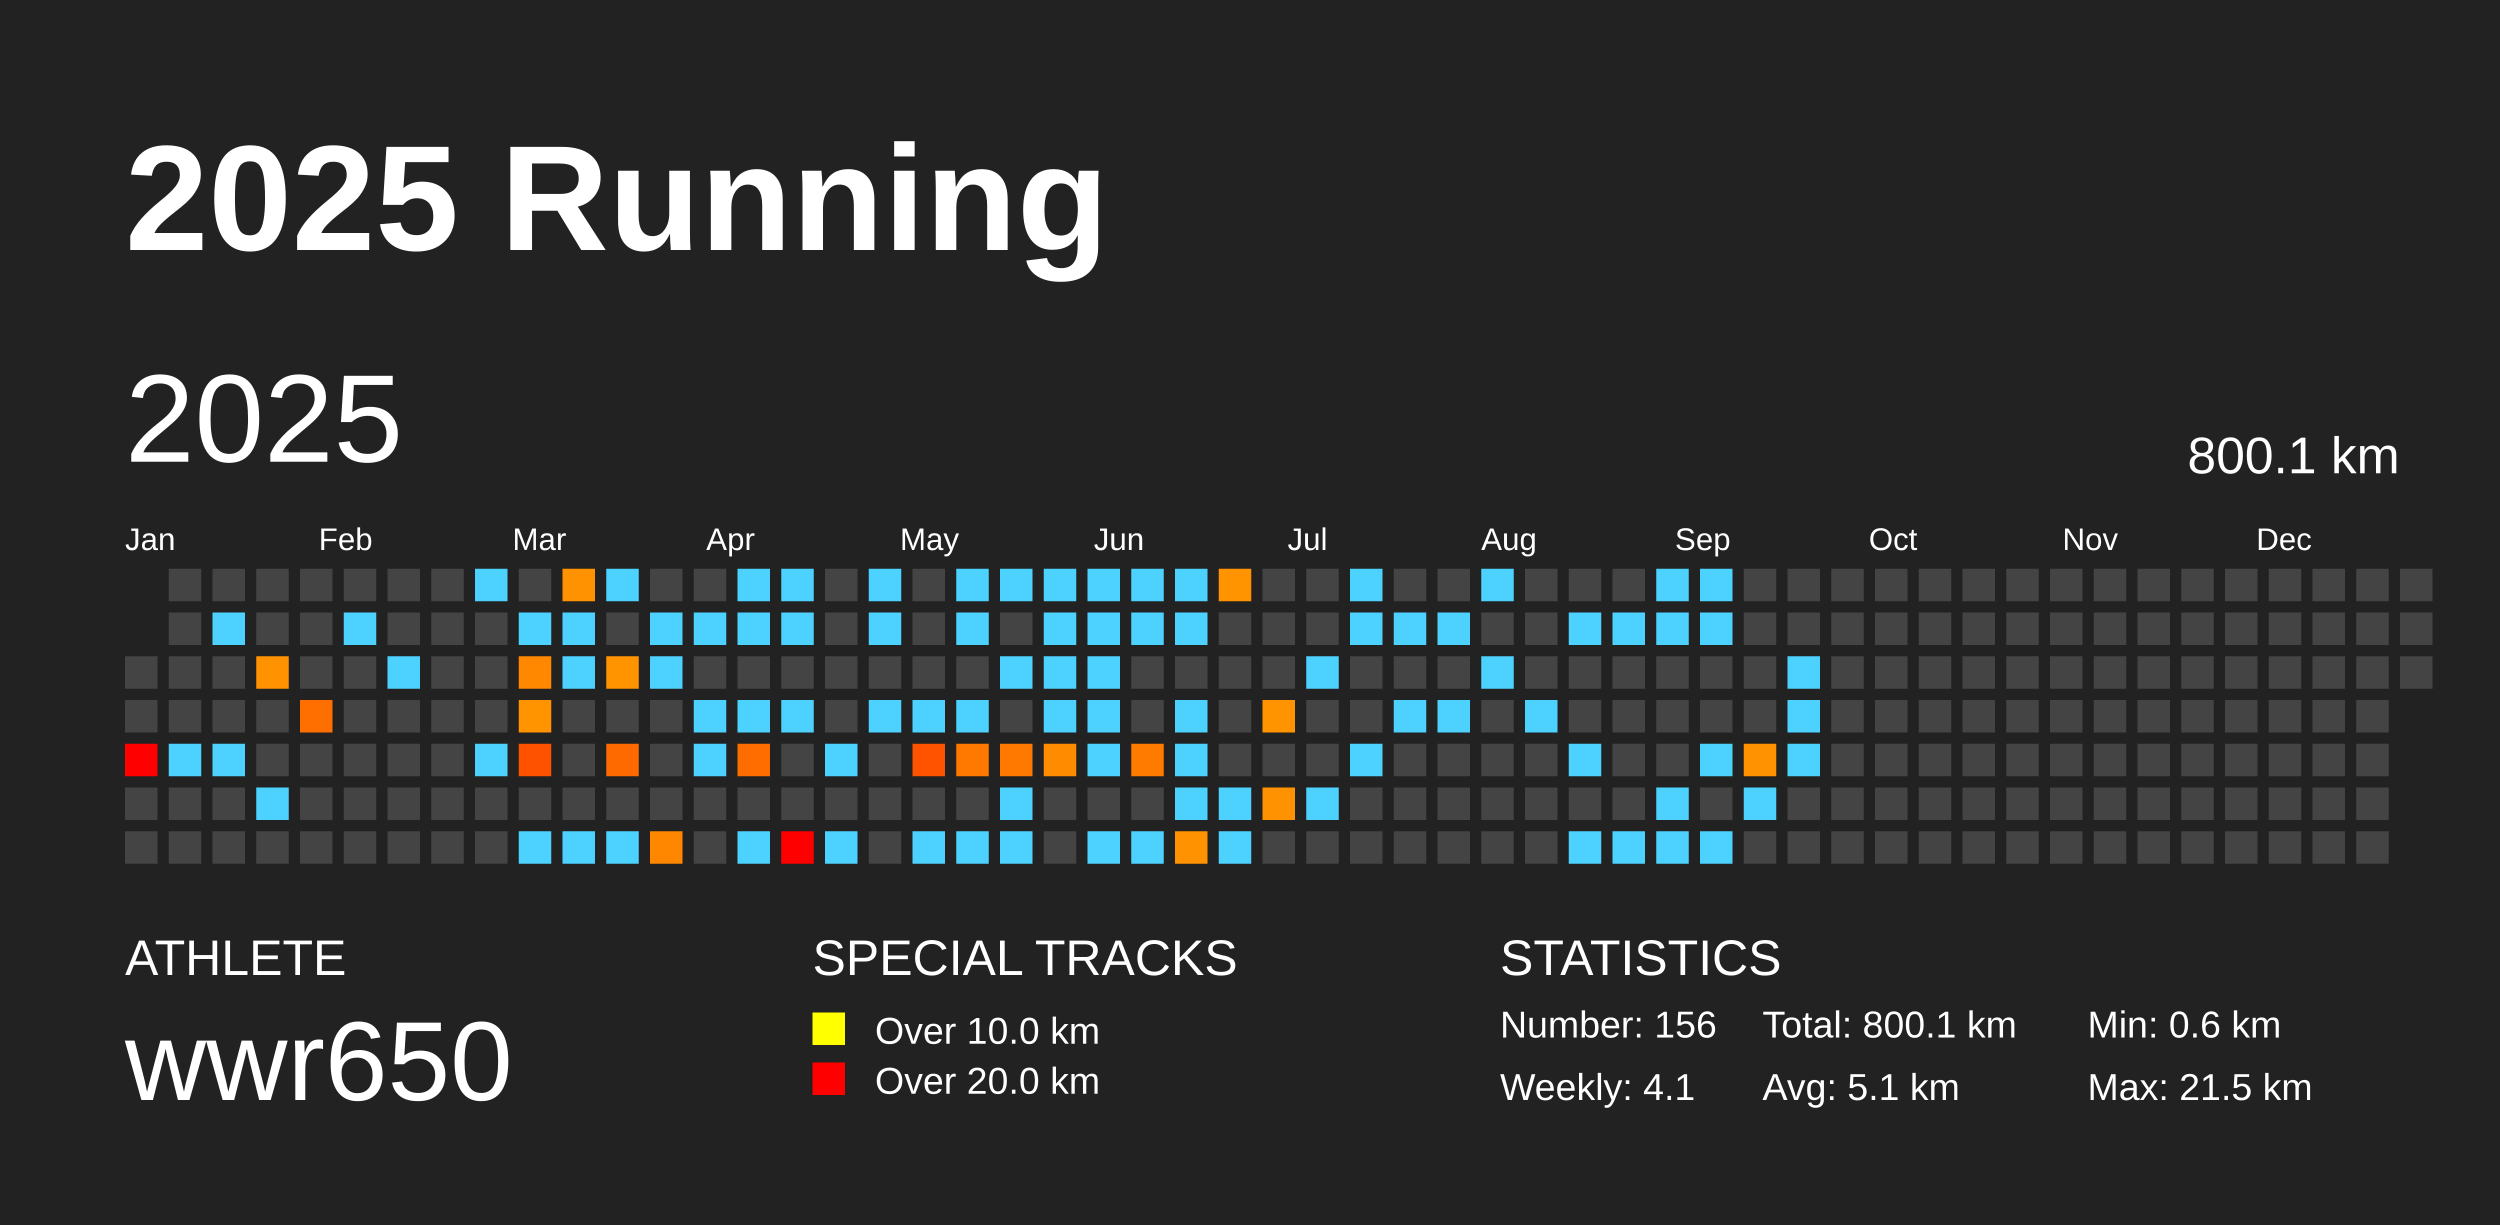
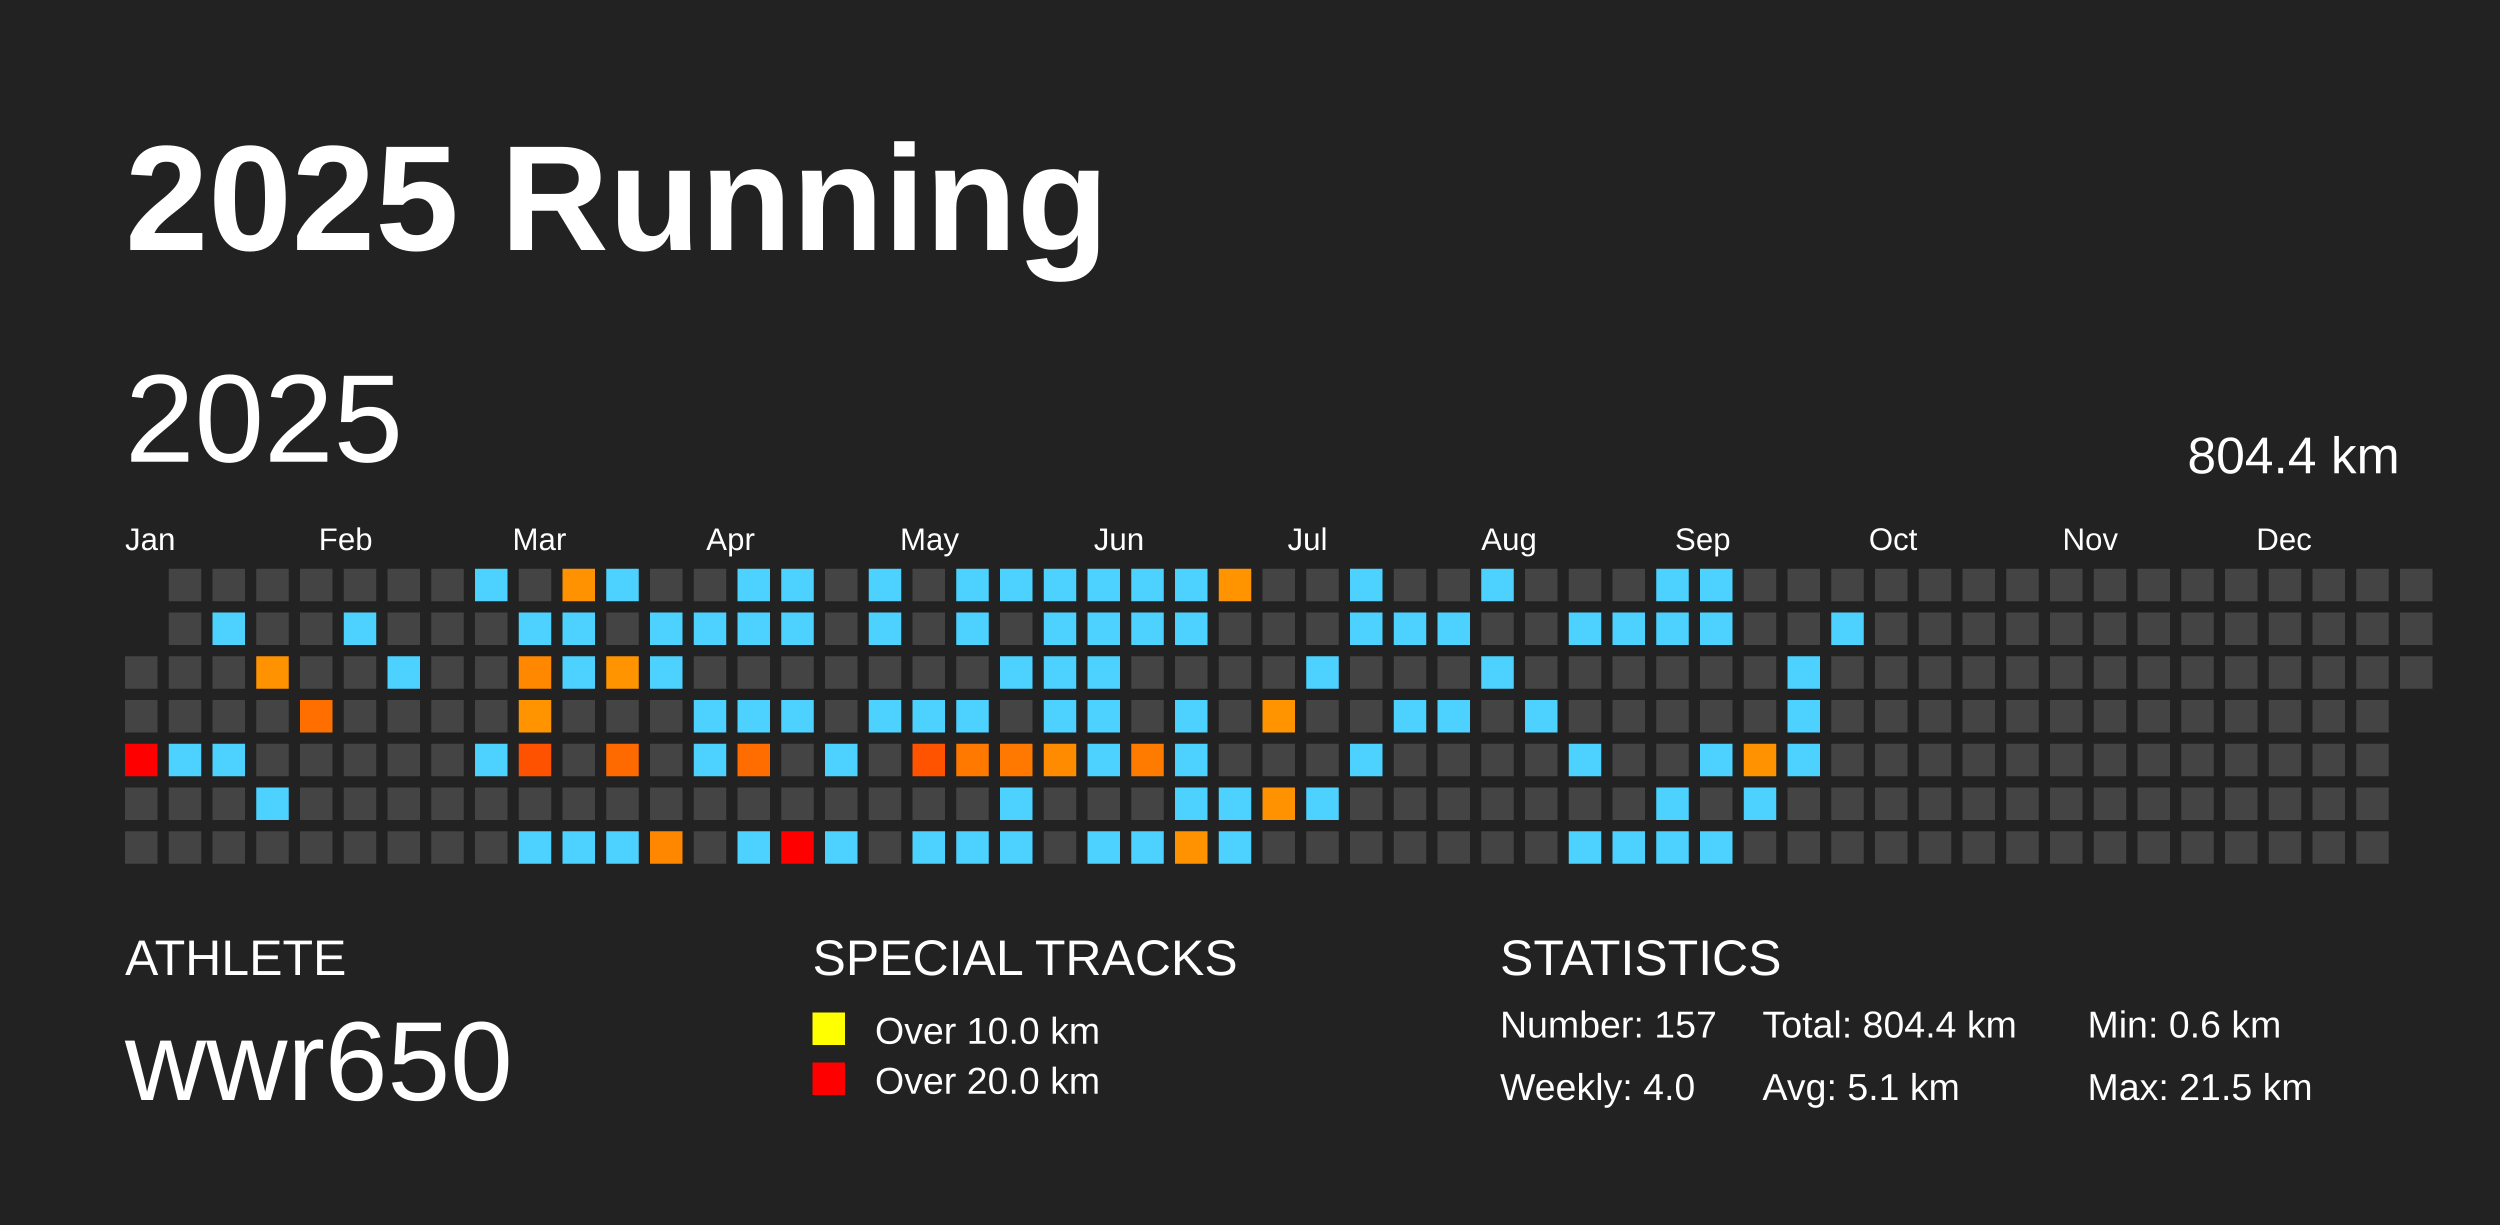
<svg xmlns="http://www.w3.org/2000/svg" baseProfile="full" height="98mm" version="1.1" viewBox="0,0,200,98" width="200mm">
  <defs />
  <rect fill="#222222" height="98" width="200" x="0" y="0" />
  <text fill="#FFFFFF" style="font-size:12px; font-family:Arial; font-weight:bold;" x="10" y="20">2025 Running</text>
  <text fill="#FFFFFF" style="font-size:4px; font-family:Arial" x="10" y="78">ATHLETE</text>
  <text fill="#FFFFFF" style="font-size:9px; font-family:Arial" x="10" y="88">wwr650</text>
  <text fill="#FFFFFF" style="font-size:4px; font-family:Arial" x="65" y="78">SPECIAL TRACKS</text>
  <rect fill="yellow" height="2.6" width="2.6" x="65" y="81" />
  <text fill="#FFFFFF" style="font-size:3px; font-family:Arial" x="70" y="83.5">Over 10.0 km</text>
  <rect fill="red" height="2.6" width="2.6" x="65" y="85" />
  <text fill="#FFFFFF" style="font-size:3px; font-family:Arial" x="70" y="87.5">Over 20.0 km</text>
  <text fill="#FFFFFF" style="font-size:4px; font-family:Arial" x="120" y="78">STATISTICS</text>
-   <text fill="#FFFFFF" style="font-size:3px; font-family:Arial" x="120" y="83">Number: 156</text>
-   <text fill="#FFFFFF" style="font-size:3px; font-family:Arial" x="120" y="88">Weekly: 4.1</text>
-   <text fill="#FFFFFF" style="font-size:3px; font-family:Arial" x="141" y="83">Total: 800.1 km</text>
+   <text fill="#FFFFFF" style="font-size:3px; font-family:Arial" x="120" y="83">Number: 157</text>
+   <text fill="#FFFFFF" style="font-size:3px; font-family:Arial" x="120" y="88">Weekly: 4.0</text>
+   <text fill="#FFFFFF" style="font-size:3px; font-family:Arial" x="141" y="83">Total: 804.4 km</text>
  <text fill="#FFFFFF" style="font-size:3px; font-family:Arial" x="141" y="88">Avg: 5.1 km</text>
  <text fill="#FFFFFF" style="font-size:3px; font-family:Arial" x="167" y="83">Min: 0.6 km</text>
  <text fill="#FFFFFF" style="font-size:3px; font-family:Arial" x="167" y="88">Max: 21.5 km</text>
  <text dominant-baseline="hanging" fill="#FFFFFF" style="font-size:10.0px; font-family:Arial;" x="10" y="30">2025</text>
-   <text dominant-baseline="hanging" fill="#FFFFFF" style="font-size:4.125px; font-family:Arial;" x="175" y="35">800.1 km</text>
+   <text dominant-baseline="hanging" fill="#FFFFFF" style="font-size:4.125px; font-family:Arial;" x="175" y="35">804.4 km</text>
  <text fill="#FFFFFF" style="font-size:2.5px; font-family:Arial" x="10.0" y="44">Jan</text>
  <text fill="#FFFFFF" style="font-size:2.5px; font-family:Arial" x="25.5" y="44">Feb</text>
  <text fill="#FFFFFF" style="font-size:2.5px; font-family:Arial" x="41.0" y="44">Mar</text>
  <text fill="#FFFFFF" style="font-size:2.5px; font-family:Arial" x="56.5" y="44">Apr</text>
  <text fill="#FFFFFF" style="font-size:2.5px; font-family:Arial" x="72.0" y="44">May</text>
  <text fill="#FFFFFF" style="font-size:2.5px; font-family:Arial" x="87.5" y="44">Jun</text>
  <text fill="#FFFFFF" style="font-size:2.5px; font-family:Arial" x="103.0" y="44">Jul</text>
  <text fill="#FFFFFF" style="font-size:2.5px; font-family:Arial" x="118.5" y="44">Aug</text>
  <text fill="#FFFFFF" style="font-size:2.5px; font-family:Arial" x="134.0" y="44">Sep</text>
  <text fill="#FFFFFF" style="font-size:2.5px; font-family:Arial" x="149.5" y="44">Oct</text>
  <text fill="#FFFFFF" style="font-size:2.5px; font-family:Arial" x="165.0" y="44">Nov</text>
  <text fill="#FFFFFF" style="font-size:2.5px; font-family:Arial" x="180.5" y="44">Dec</text>
  <rect fill="#444444" height="2.6" width="2.6" x="10.0" y="52.5" />
  <rect fill="#444444" height="2.6" width="2.6" x="10.0" y="56.0" />
  <rect fill="red" height="2.6" width="2.6" x="10.0" y="59.5" />
  <rect fill="#444444" height="2.6" width="2.6" x="10.0" y="63.0" />
  <rect fill="#444444" height="2.6" width="2.6" x="10.0" y="66.5" />
  <rect fill="#444444" height="2.6" width="2.6" x="13.5" y="45.5" />
  <rect fill="#444444" height="2.6" width="2.6" x="13.5" y="49.0" />
  <rect fill="#444444" height="2.6" width="2.6" x="13.5" y="52.5" />
  <rect fill="#444444" height="2.6" width="2.6" x="13.5" y="56.0" />
  <rect fill="#4dd2ff" height="2.6" width="2.6" x="13.5" y="59.5" />
  <rect fill="#444444" height="2.6" width="2.6" x="13.5" y="63.0" />
  <rect fill="#444444" height="2.6" width="2.6" x="13.5" y="66.5" />
  <rect fill="#444444" height="2.6" width="2.6" x="17.0" y="45.5" />
  <rect fill="#4dd2ff" height="2.6" width="2.6" x="17.0" y="49.0" />
  <rect fill="#444444" height="2.6" width="2.6" x="17.0" y="52.5" />
  <rect fill="#444444" height="2.6" width="2.6" x="17.0" y="56.0" />
  <rect fill="#4dd2ff" height="2.6" width="2.6" x="17.0" y="59.5" />
  <rect fill="#444444" height="2.6" width="2.6" x="17.0" y="63.0" />
  <rect fill="#444444" height="2.6" width="2.6" x="17.0" y="66.5" />
  <rect fill="#444444" height="2.6" width="2.6" x="20.5" y="45.5" />
  <rect fill="#444444" height="2.6" width="2.6" x="20.5" y="49.0" />
  <rect fill="#ff9200" height="2.6" width="2.6" x="20.5" y="52.5" />
  <rect fill="#444444" height="2.6" width="2.6" x="20.5" y="56.0" />
  <rect fill="#444444" height="2.6" width="2.6" x="20.5" y="59.5" />
  <rect fill="#4dd2ff" height="2.6" width="2.6" x="20.5" y="63.0" />
  <rect fill="#444444" height="2.6" width="2.6" x="20.5" y="66.5" />
  <rect fill="#444444" height="2.6" width="2.6" x="24.0" y="45.5" />
  <rect fill="#444444" height="2.6" width="2.6" x="24.0" y="49.0" />
  <rect fill="#444444" height="2.6" width="2.6" x="24.0" y="52.5" />
  <rect fill="#ff6f00" height="2.6" width="2.6" x="24.0" y="56.0" />
  <rect fill="#444444" height="2.6" width="2.6" x="24.0" y="59.5" />
  <rect fill="#444444" height="2.6" width="2.6" x="24.0" y="63.0" />
  <rect fill="#444444" height="2.6" width="2.6" x="24.0" y="66.5" />
  <rect fill="#444444" height="2.6" width="2.6" x="27.5" y="45.5" />
  <rect fill="#4dd2ff" height="2.6" width="2.6" x="27.5" y="49.0" />
  <rect fill="#444444" height="2.6" width="2.6" x="27.5" y="52.5" />
  <rect fill="#444444" height="2.6" width="2.6" x="27.5" y="56.0" />
  <rect fill="#444444" height="2.6" width="2.6" x="27.5" y="59.5" />
  <rect fill="#444444" height="2.6" width="2.6" x="27.5" y="63.0" />
  <rect fill="#444444" height="2.6" width="2.6" x="27.5" y="66.5" />
  <rect fill="#444444" height="2.6" width="2.6" x="31.0" y="45.5" />
  <rect fill="#444444" height="2.6" width="2.6" x="31.0" y="49.0" />
  <rect fill="#4dd2ff" height="2.6" width="2.6" x="31.0" y="52.5" />
  <rect fill="#444444" height="2.6" width="2.6" x="31.0" y="56.0" />
  <rect fill="#444444" height="2.6" width="2.6" x="31.0" y="59.5" />
  <rect fill="#444444" height="2.6" width="2.6" x="31.0" y="63.0" />
  <rect fill="#444444" height="2.6" width="2.6" x="31.0" y="66.5" />
  <rect fill="#444444" height="2.6" width="2.6" x="34.5" y="45.5" />
  <rect fill="#444444" height="2.6" width="2.6" x="34.5" y="49.0" />
  <rect fill="#444444" height="2.6" width="2.6" x="34.5" y="52.5" />
  <rect fill="#444444" height="2.6" width="2.6" x="34.5" y="56.0" />
  <rect fill="#444444" height="2.6" width="2.6" x="34.5" y="59.5" />
  <rect fill="#444444" height="2.6" width="2.6" x="34.5" y="63.0" />
  <rect fill="#444444" height="2.6" width="2.6" x="34.5" y="66.5" />
  <rect fill="#4dd2ff" height="2.6" width="2.6" x="38.0" y="45.5" />
  <rect fill="#444444" height="2.6" width="2.6" x="38.0" y="49.0" />
  <rect fill="#444444" height="2.6" width="2.6" x="38.0" y="52.5" />
  <rect fill="#444444" height="2.6" width="2.6" x="38.0" y="56.0" />
  <rect fill="#4dd2ff" height="2.6" width="2.6" x="38.0" y="59.5" />
  <rect fill="#444444" height="2.6" width="2.6" x="38.0" y="63.0" />
  <rect fill="#444444" height="2.6" width="2.6" x="38.0" y="66.5" />
  <rect fill="#444444" height="2.6" width="2.6" x="41.5" y="45.5" />
  <rect fill="#4dd2ff" height="2.6" width="2.6" x="41.5" y="49.0" />
  <rect fill="#ff8800" height="2.6" width="2.6" x="41.5" y="52.5" />
  <rect fill="#ff9300" height="2.6" width="2.6" x="41.5" y="56.0" />
  <rect fill="#ff5200" height="2.6" width="2.6" x="41.5" y="59.5" />
  <rect fill="#444444" height="2.6" width="2.6" x="41.5" y="63.0" />
  <rect fill="#4dd2ff" height="2.6" width="2.6" x="41.5" y="66.5" />
  <rect fill="#ff9200" height="2.6" width="2.6" x="45.0" y="45.5" />
  <rect fill="#4dd2ff" height="2.6" width="2.6" x="45.0" y="49.0" />
  <rect fill="#4dd2ff" height="2.6" width="2.6" x="45.0" y="52.5" />
  <rect fill="#444444" height="2.6" width="2.6" x="45.0" y="56.0" />
  <rect fill="#444444" height="2.6" width="2.6" x="45.0" y="59.5" />
  <rect fill="#444444" height="2.6" width="2.6" x="45.0" y="63.0" />
  <rect fill="#4dd2ff" height="2.6" width="2.6" x="45.0" y="66.5" />
  <rect fill="#4dd2ff" height="2.6" width="2.6" x="48.5" y="45.5" />
  <rect fill="#444444" height="2.6" width="2.6" x="48.5" y="49.0" />
  <rect fill="#ff9300" height="2.6" width="2.6" x="48.5" y="52.5" />
  <rect fill="#444444" height="2.6" width="2.6" x="48.5" y="56.0" />
  <rect fill="#ff6a00" height="2.6" width="2.6" x="48.5" y="59.5" />
  <rect fill="#444444" height="2.6" width="2.6" x="48.5" y="63.0" />
  <rect fill="#4dd2ff" height="2.6" width="2.6" x="48.5" y="66.5" />
  <rect fill="#444444" height="2.6" width="2.6" x="52.0" y="45.5" />
  <rect fill="#4dd2ff" height="2.6" width="2.6" x="52.0" y="49.0" />
  <rect fill="#4dd2ff" height="2.6" width="2.6" x="52.0" y="52.5" />
  <rect fill="#444444" height="2.6" width="2.6" x="52.0" y="56.0" />
  <rect fill="#444444" height="2.6" width="2.6" x="52.0" y="59.5" />
  <rect fill="#444444" height="2.6" width="2.6" x="52.0" y="63.0" />
  <rect fill="#ff8700" height="2.6" width="2.6" x="52.0" y="66.5" />
  <rect fill="#444444" height="2.6" width="2.6" x="55.5" y="45.5" />
  <rect fill="#4dd2ff" height="2.6" width="2.6" x="55.5" y="49.0" />
  <rect fill="#444444" height="2.6" width="2.6" x="55.5" y="52.5" />
  <rect fill="#4dd2ff" height="2.6" width="2.6" x="55.5" y="56.0" />
  <rect fill="#4dd2ff" height="2.6" width="2.6" x="55.5" y="59.5" />
  <rect fill="#444444" height="2.6" width="2.6" x="55.5" y="63.0" />
  <rect fill="#444444" height="2.6" width="2.6" x="55.5" y="66.5" />
  <rect fill="#4dd2ff" height="2.6" width="2.6" x="59.0" y="45.5" />
  <rect fill="#4dd2ff" height="2.6" width="2.6" x="59.0" y="49.0" />
  <rect fill="#444444" height="2.6" width="2.6" x="59.0" y="52.5" />
  <rect fill="#4dd2ff" height="2.6" width="2.6" x="59.0" y="56.0" />
  <rect fill="#ff6c00" height="2.6" width="2.6" x="59.0" y="59.5" />
  <rect fill="#444444" height="2.6" width="2.6" x="59.0" y="63.0" />
  <rect fill="#4dd2ff" height="2.6" width="2.6" x="59.0" y="66.5" />
  <rect fill="#4dd2ff" height="2.6" width="2.6" x="62.5" y="45.5" />
  <rect fill="#4dd2ff" height="2.6" width="2.6" x="62.5" y="49.0" />
  <rect fill="#444444" height="2.6" width="2.6" x="62.5" y="52.5" />
  <rect fill="#4dd2ff" height="2.6" width="2.6" x="62.5" y="56.0" />
  <rect fill="#444444" height="2.6" width="2.6" x="62.5" y="59.5" />
  <rect fill="#444444" height="2.6" width="2.6" x="62.5" y="63.0" />
  <rect fill="red" height="2.6" width="2.6" x="62.5" y="66.5" />
  <rect fill="#444444" height="2.6" width="2.6" x="66.0" y="45.5" />
  <rect fill="#444444" height="2.6" width="2.6" x="66.0" y="49.0" />
  <rect fill="#444444" height="2.6" width="2.6" x="66.0" y="52.5" />
  <rect fill="#444444" height="2.6" width="2.6" x="66.0" y="56.0" />
  <rect fill="#4dd2ff" height="2.6" width="2.6" x="66.0" y="59.5" />
  <rect fill="#444444" height="2.6" width="2.6" x="66.0" y="63.0" />
  <rect fill="#4dd2ff" height="2.6" width="2.6" x="66.0" y="66.5" />
  <rect fill="#4dd2ff" height="2.6" width="2.6" x="69.5" y="45.5" />
  <rect fill="#4dd2ff" height="2.6" width="2.6" x="69.5" y="49.0" />
  <rect fill="#444444" height="2.6" width="2.6" x="69.5" y="52.5" />
  <rect fill="#4dd2ff" height="2.6" width="2.6" x="69.5" y="56.0" />
  <rect fill="#444444" height="2.6" width="2.6" x="69.5" y="59.5" />
  <rect fill="#444444" height="2.6" width="2.6" x="69.5" y="63.0" />
  <rect fill="#444444" height="2.6" width="2.6" x="69.5" y="66.5" />
  <rect fill="#444444" height="2.6" width="2.6" x="73.0" y="45.5" />
  <rect fill="#444444" height="2.6" width="2.6" x="73.0" y="49.0" />
  <rect fill="#444444" height="2.6" width="2.6" x="73.0" y="52.5" />
  <rect fill="#4dd2ff" height="2.6" width="2.6" x="73.0" y="56.0" />
  <rect fill="#ff5300" height="2.6" width="2.6" x="73.0" y="59.5" />
  <rect fill="#444444" height="2.6" width="2.6" x="73.0" y="63.0" />
  <rect fill="#4dd2ff" height="2.6" width="2.6" x="73.0" y="66.5" />
  <rect fill="#4dd2ff" height="2.6" width="2.6" x="76.5" y="45.5" />
  <rect fill="#4dd2ff" height="2.6" width="2.6" x="76.5" y="49.0" />
  <rect fill="#444444" height="2.6" width="2.6" x="76.5" y="52.5" />
  <rect fill="#4dd2ff" height="2.6" width="2.6" x="76.5" y="56.0" />
  <rect fill="#ff7900" height="2.6" width="2.6" x="76.5" y="59.5" />
  <rect fill="#444444" height="2.6" width="2.6" x="76.5" y="63.0" />
  <rect fill="#4dd2ff" height="2.6" width="2.6" x="76.5" y="66.5" />
  <rect fill="#4dd2ff" height="2.6" width="2.6" x="80.0" y="45.5" />
  <rect fill="#444444" height="2.6" width="2.6" x="80.0" y="49.0" />
  <rect fill="#4dd2ff" height="2.6" width="2.6" x="80.0" y="52.5" />
  <rect fill="#444444" height="2.6" width="2.6" x="80.0" y="56.0" />
  <rect fill="#ff7900" height="2.6" width="2.6" x="80.0" y="59.5" />
  <rect fill="#4dd2ff" height="2.6" width="2.6" x="80.0" y="63.0" />
  <rect fill="#4dd2ff" height="2.6" width="2.6" x="80.0" y="66.5" />
  <rect fill="#4dd2ff" height="2.6" width="2.6" x="83.5" y="45.5" />
  <rect fill="#4dd2ff" height="2.6" width="2.6" x="83.5" y="49.0" />
  <rect fill="#4dd2ff" height="2.6" width="2.6" x="83.5" y="52.5" />
  <rect fill="#4dd2ff" height="2.6" width="2.6" x="83.5" y="56.0" />
  <rect fill="#ff8c00" height="2.6" width="2.6" x="83.5" y="59.5" />
  <rect fill="#444444" height="2.6" width="2.6" x="83.5" y="63.0" />
  <rect fill="#444444" height="2.6" width="2.6" x="83.5" y="66.5" />
  <rect fill="#4dd2ff" height="2.6" width="2.6" x="87.0" y="45.5" />
  <rect fill="#4dd2ff" height="2.6" width="2.6" x="87.0" y="49.0" />
  <rect fill="#4dd2ff" height="2.6" width="2.6" x="87.0" y="52.5" />
  <rect fill="#4dd2ff" height="2.6" width="2.6" x="87.0" y="56.0" />
  <rect fill="#4dd2ff" height="2.6" width="2.6" x="87.0" y="59.5" />
  <rect fill="#444444" height="2.6" width="2.6" x="87.0" y="63.0" />
  <rect fill="#4dd2ff" height="2.6" width="2.6" x="87.0" y="66.5" />
  <rect fill="#4dd2ff" height="2.6" width="2.6" x="90.5" y="45.5" />
  <rect fill="#4dd2ff" height="2.6" width="2.6" x="90.5" y="49.0" />
  <rect fill="#444444" height="2.6" width="2.6" x="90.5" y="52.5" />
  <rect fill="#444444" height="2.6" width="2.6" x="90.5" y="56.0" />
  <rect fill="#ff7b00" height="2.6" width="2.6" x="90.5" y="59.5" />
  <rect fill="#444444" height="2.6" width="2.6" x="90.5" y="63.0" />
  <rect fill="#4dd2ff" height="2.6" width="2.6" x="90.5" y="66.5" />
  <rect fill="#4dd2ff" height="2.6" width="2.6" x="94.0" y="45.5" />
  <rect fill="#4dd2ff" height="2.6" width="2.6" x="94.0" y="49.0" />
  <rect fill="#444444" height="2.6" width="2.6" x="94.0" y="52.5" />
  <rect fill="#4dd2ff" height="2.6" width="2.6" x="94.0" y="56.0" />
  <rect fill="#4dd2ff" height="2.6" width="2.6" x="94.0" y="59.5" />
  <rect fill="#4dd2ff" height="2.6" width="2.6" x="94.0" y="63.0" />
  <rect fill="#ff9200" height="2.6" width="2.6" x="94.0" y="66.5" />
  <rect fill="#ff9300" height="2.6" width="2.6" x="97.5" y="45.5" />
  <rect fill="#444444" height="2.6" width="2.6" x="97.5" y="49.0" />
  <rect fill="#444444" height="2.6" width="2.6" x="97.5" y="52.5" />
  <rect fill="#444444" height="2.6" width="2.6" x="97.5" y="56.0" />
  <rect fill="#444444" height="2.6" width="2.6" x="97.5" y="59.5" />
  <rect fill="#4dd2ff" height="2.6" width="2.6" x="97.5" y="63.0" />
  <rect fill="#4dd2ff" height="2.6" width="2.6" x="97.5" y="66.5" />
  <rect fill="#444444" height="2.6" width="2.6" x="101.0" y="45.5" />
  <rect fill="#444444" height="2.6" width="2.6" x="101.0" y="49.0" />
  <rect fill="#444444" height="2.6" width="2.6" x="101.0" y="52.5" />
  <rect fill="#ff9300" height="2.6" width="2.6" x="101.0" y="56.0" />
  <rect fill="#444444" height="2.6" width="2.6" x="101.0" y="59.5" />
  <rect fill="#ff9200" height="2.6" width="2.6" x="101.0" y="63.0" />
  <rect fill="#444444" height="2.6" width="2.6" x="101.0" y="66.5" />
  <rect fill="#444444" height="2.6" width="2.6" x="104.5" y="45.5" />
  <rect fill="#444444" height="2.6" width="2.6" x="104.5" y="49.0" />
  <rect fill="#4dd2ff" height="2.6" width="2.6" x="104.5" y="52.5" />
  <rect fill="#444444" height="2.6" width="2.6" x="104.5" y="56.0" />
  <rect fill="#444444" height="2.6" width="2.6" x="104.5" y="59.5" />
  <rect fill="#4dd2ff" height="2.6" width="2.6" x="104.5" y="63.0" />
  <rect fill="#444444" height="2.6" width="2.6" x="104.5" y="66.5" />
  <rect fill="#4dd2ff" height="2.6" width="2.6" x="108.0" y="45.5" />
  <rect fill="#4dd2ff" height="2.6" width="2.6" x="108.0" y="49.0" />
  <rect fill="#444444" height="2.6" width="2.6" x="108.0" y="52.5" />
  <rect fill="#444444" height="2.6" width="2.6" x="108.0" y="56.0" />
  <rect fill="#4dd2ff" height="2.6" width="2.6" x="108.0" y="59.5" />
  <rect fill="#444444" height="2.6" width="2.6" x="108.0" y="63.0" />
  <rect fill="#444444" height="2.6" width="2.6" x="108.0" y="66.5" />
  <rect fill="#444444" height="2.6" width="2.6" x="111.5" y="45.5" />
  <rect fill="#4dd2ff" height="2.6" width="2.6" x="111.5" y="49.0" />
  <rect fill="#444444" height="2.6" width="2.6" x="111.5" y="52.5" />
  <rect fill="#4dd2ff" height="2.6" width="2.6" x="111.5" y="56.0" />
  <rect fill="#444444" height="2.6" width="2.6" x="111.5" y="59.5" />
  <rect fill="#444444" height="2.6" width="2.6" x="111.5" y="63.0" />
  <rect fill="#444444" height="2.6" width="2.6" x="111.5" y="66.5" />
  <rect fill="#444444" height="2.6" width="2.6" x="115.0" y="45.5" />
  <rect fill="#4dd2ff" height="2.6" width="2.6" x="115.0" y="49.0" />
  <rect fill="#444444" height="2.6" width="2.6" x="115.0" y="52.5" />
  <rect fill="#4dd2ff" height="2.6" width="2.6" x="115.0" y="56.0" />
  <rect fill="#444444" height="2.6" width="2.6" x="115.0" y="59.5" />
  <rect fill="#444444" height="2.6" width="2.6" x="115.0" y="63.0" />
  <rect fill="#444444" height="2.6" width="2.6" x="115.0" y="66.5" />
  <rect fill="#4dd2ff" height="2.6" width="2.6" x="118.5" y="45.5" />
  <rect fill="#444444" height="2.6" width="2.6" x="118.5" y="49.0" />
  <rect fill="#4dd2ff" height="2.6" width="2.6" x="118.5" y="52.5" />
  <rect fill="#444444" height="2.6" width="2.6" x="118.5" y="56.0" />
  <rect fill="#444444" height="2.6" width="2.6" x="118.5" y="59.5" />
  <rect fill="#444444" height="2.6" width="2.6" x="118.5" y="63.0" />
  <rect fill="#444444" height="2.6" width="2.6" x="118.5" y="66.5" />
  <rect fill="#444444" height="2.6" width="2.6" x="122.0" y="45.5" />
  <rect fill="#444444" height="2.6" width="2.6" x="122.0" y="49.0" />
  <rect fill="#444444" height="2.6" width="2.6" x="122.0" y="52.5" />
  <rect fill="#4dd2ff" height="2.6" width="2.6" x="122.0" y="56.0" />
  <rect fill="#444444" height="2.6" width="2.6" x="122.0" y="59.5" />
  <rect fill="#444444" height="2.6" width="2.6" x="122.0" y="63.0" />
  <rect fill="#444444" height="2.6" width="2.6" x="122.0" y="66.5" />
  <rect fill="#444444" height="2.6" width="2.6" x="125.5" y="45.5" />
  <rect fill="#4dd2ff" height="2.6" width="2.6" x="125.5" y="49.0" />
  <rect fill="#444444" height="2.6" width="2.6" x="125.5" y="52.5" />
  <rect fill="#444444" height="2.6" width="2.6" x="125.5" y="56.0" />
  <rect fill="#4dd2ff" height="2.6" width="2.6" x="125.5" y="59.5" />
  <rect fill="#444444" height="2.6" width="2.6" x="125.5" y="63.0" />
  <rect fill="#4dd2ff" height="2.6" width="2.6" x="125.5" y="66.5" />
  <rect fill="#444444" height="2.6" width="2.6" x="129.0" y="45.5" />
  <rect fill="#4dd2ff" height="2.6" width="2.6" x="129.0" y="49.0" />
  <rect fill="#444444" height="2.6" width="2.6" x="129.0" y="52.5" />
  <rect fill="#444444" height="2.6" width="2.6" x="129.0" y="56.0" />
  <rect fill="#444444" height="2.6" width="2.6" x="129.0" y="59.5" />
  <rect fill="#444444" height="2.6" width="2.6" x="129.0" y="63.0" />
  <rect fill="#4dd2ff" height="2.6" width="2.6" x="129.0" y="66.5" />
  <rect fill="#4dd2ff" height="2.6" width="2.6" x="132.5" y="45.5" />
  <rect fill="#4dd2ff" height="2.6" width="2.6" x="132.5" y="49.0" />
  <rect fill="#444444" height="2.6" width="2.6" x="132.5" y="52.5" />
  <rect fill="#444444" height="2.6" width="2.6" x="132.5" y="56.0" />
  <rect fill="#444444" height="2.6" width="2.6" x="132.5" y="59.5" />
  <rect fill="#4dd2ff" height="2.6" width="2.6" x="132.5" y="63.0" />
  <rect fill="#4dd2ff" height="2.6" width="2.6" x="132.5" y="66.5" />
  <rect fill="#4dd2ff" height="2.6" width="2.6" x="136.0" y="45.5" />
  <rect fill="#4dd2ff" height="2.6" width="2.6" x="136.0" y="49.0" />
  <rect fill="#444444" height="2.6" width="2.6" x="136.0" y="52.5" />
  <rect fill="#444444" height="2.6" width="2.6" x="136.0" y="56.0" />
  <rect fill="#4dd2ff" height="2.6" width="2.6" x="136.0" y="59.5" />
  <rect fill="#444444" height="2.6" width="2.6" x="136.0" y="63.0" />
  <rect fill="#4dd2ff" height="2.6" width="2.6" x="136.0" y="66.5" />
  <rect fill="#444444" height="2.6" width="2.6" x="139.5" y="45.5" />
  <rect fill="#444444" height="2.6" width="2.6" x="139.5" y="49.0" />
  <rect fill="#444444" height="2.6" width="2.6" x="139.5" y="52.5" />
  <rect fill="#444444" height="2.6" width="2.6" x="139.5" y="56.0" />
  <rect fill="#ff9200" height="2.6" width="2.6" x="139.5" y="59.5" />
  <rect fill="#4dd2ff" height="2.6" width="2.6" x="139.5" y="63.0" />
  <rect fill="#444444" height="2.6" width="2.6" x="139.5" y="66.5" />
  <rect fill="#444444" height="2.6" width="2.6" x="143.0" y="45.5" />
  <rect fill="#444444" height="2.6" width="2.6" x="143.0" y="49.0" />
  <rect fill="#4dd2ff" height="2.6" width="2.6" x="143.0" y="52.5" />
  <rect fill="#4dd2ff" height="2.6" width="2.6" x="143.0" y="56.0" />
  <rect fill="#4dd2ff" height="2.6" width="2.6" x="143.0" y="59.5" />
  <rect fill="#444444" height="2.6" width="2.6" x="143.0" y="63.0" />
  <rect fill="#444444" height="2.6" width="2.6" x="143.0" y="66.5" />
  <rect fill="#444444" height="2.6" width="2.6" x="146.5" y="45.5" />
-   <rect fill="#444444" height="2.6" width="2.6" x="146.5" y="49.0" />
+   <rect fill="#4dd2ff" height="2.6" width="2.6" x="146.5" y="49.0" />
  <rect fill="#444444" height="2.6" width="2.6" x="146.5" y="52.5" />
  <rect fill="#444444" height="2.6" width="2.6" x="146.5" y="56.0" />
  <rect fill="#444444" height="2.6" width="2.6" x="146.5" y="59.5" />
  <rect fill="#444444" height="2.6" width="2.6" x="146.5" y="63.0" />
  <rect fill="#444444" height="2.6" width="2.6" x="146.5" y="66.5" />
  <rect fill="#444444" height="2.6" width="2.6" x="150.0" y="45.5" />
  <rect fill="#444444" height="2.6" width="2.6" x="150.0" y="49.0" />
  <rect fill="#444444" height="2.6" width="2.6" x="150.0" y="52.5" />
  <rect fill="#444444" height="2.6" width="2.6" x="150.0" y="56.0" />
  <rect fill="#444444" height="2.6" width="2.6" x="150.0" y="59.5" />
  <rect fill="#444444" height="2.6" width="2.6" x="150.0" y="63.0" />
  <rect fill="#444444" height="2.6" width="2.6" x="150.0" y="66.5" />
  <rect fill="#444444" height="2.6" width="2.6" x="153.5" y="45.5" />
  <rect fill="#444444" height="2.6" width="2.6" x="153.5" y="49.0" />
  <rect fill="#444444" height="2.6" width="2.6" x="153.5" y="52.5" />
  <rect fill="#444444" height="2.6" width="2.6" x="153.5" y="56.0" />
  <rect fill="#444444" height="2.6" width="2.6" x="153.5" y="59.5" />
  <rect fill="#444444" height="2.6" width="2.6" x="153.5" y="63.0" />
  <rect fill="#444444" height="2.6" width="2.6" x="153.5" y="66.5" />
  <rect fill="#444444" height="2.6" width="2.6" x="157.0" y="45.5" />
  <rect fill="#444444" height="2.6" width="2.6" x="157.0" y="49.0" />
  <rect fill="#444444" height="2.6" width="2.6" x="157.0" y="52.5" />
  <rect fill="#444444" height="2.6" width="2.6" x="157.0" y="56.0" />
  <rect fill="#444444" height="2.6" width="2.6" x="157.0" y="59.5" />
  <rect fill="#444444" height="2.6" width="2.6" x="157.0" y="63.0" />
  <rect fill="#444444" height="2.6" width="2.6" x="157.0" y="66.5" />
  <rect fill="#444444" height="2.6" width="2.6" x="160.5" y="45.5" />
  <rect fill="#444444" height="2.6" width="2.6" x="160.5" y="49.0" />
  <rect fill="#444444" height="2.6" width="2.6" x="160.5" y="52.5" />
  <rect fill="#444444" height="2.6" width="2.6" x="160.5" y="56.0" />
  <rect fill="#444444" height="2.6" width="2.6" x="160.5" y="59.5" />
  <rect fill="#444444" height="2.6" width="2.6" x="160.5" y="63.0" />
  <rect fill="#444444" height="2.6" width="2.6" x="160.5" y="66.5" />
  <rect fill="#444444" height="2.6" width="2.6" x="164.0" y="45.5" />
  <rect fill="#444444" height="2.6" width="2.6" x="164.0" y="49.0" />
  <rect fill="#444444" height="2.6" width="2.6" x="164.0" y="52.5" />
  <rect fill="#444444" height="2.6" width="2.6" x="164.0" y="56.0" />
  <rect fill="#444444" height="2.6" width="2.6" x="164.0" y="59.5" />
  <rect fill="#444444" height="2.6" width="2.6" x="164.0" y="63.0" />
  <rect fill="#444444" height="2.6" width="2.6" x="164.0" y="66.5" />
  <rect fill="#444444" height="2.6" width="2.6" x="167.5" y="45.5" />
  <rect fill="#444444" height="2.6" width="2.6" x="167.5" y="49.0" />
  <rect fill="#444444" height="2.6" width="2.6" x="167.5" y="52.5" />
  <rect fill="#444444" height="2.6" width="2.6" x="167.5" y="56.0" />
  <rect fill="#444444" height="2.6" width="2.6" x="167.5" y="59.5" />
  <rect fill="#444444" height="2.6" width="2.6" x="167.5" y="63.0" />
  <rect fill="#444444" height="2.6" width="2.6" x="167.5" y="66.5" />
  <rect fill="#444444" height="2.6" width="2.6" x="171.0" y="45.5" />
  <rect fill="#444444" height="2.6" width="2.6" x="171.0" y="49.0" />
  <rect fill="#444444" height="2.6" width="2.6" x="171.0" y="52.5" />
  <rect fill="#444444" height="2.6" width="2.6" x="171.0" y="56.0" />
  <rect fill="#444444" height="2.6" width="2.6" x="171.0" y="59.5" />
  <rect fill="#444444" height="2.6" width="2.6" x="171.0" y="63.0" />
  <rect fill="#444444" height="2.6" width="2.6" x="171.0" y="66.5" />
  <rect fill="#444444" height="2.6" width="2.6" x="174.5" y="45.5" />
  <rect fill="#444444" height="2.6" width="2.6" x="174.5" y="49.0" />
  <rect fill="#444444" height="2.6" width="2.6" x="174.5" y="52.5" />
  <rect fill="#444444" height="2.6" width="2.6" x="174.5" y="56.0" />
  <rect fill="#444444" height="2.6" width="2.6" x="174.5" y="59.5" />
  <rect fill="#444444" height="2.6" width="2.6" x="174.5" y="63.0" />
  <rect fill="#444444" height="2.6" width="2.6" x="174.5" y="66.5" />
  <rect fill="#444444" height="2.6" width="2.6" x="178.0" y="45.5" />
  <rect fill="#444444" height="2.6" width="2.6" x="178.0" y="49.0" />
  <rect fill="#444444" height="2.6" width="2.6" x="178.0" y="52.5" />
  <rect fill="#444444" height="2.6" width="2.6" x="178.0" y="56.0" />
  <rect fill="#444444" height="2.6" width="2.6" x="178.0" y="59.5" />
  <rect fill="#444444" height="2.6" width="2.6" x="178.0" y="63.0" />
  <rect fill="#444444" height="2.6" width="2.6" x="178.0" y="66.5" />
  <rect fill="#444444" height="2.6" width="2.6" x="181.5" y="45.5" />
  <rect fill="#444444" height="2.6" width="2.6" x="181.5" y="49.0" />
  <rect fill="#444444" height="2.6" width="2.6" x="181.5" y="52.5" />
  <rect fill="#444444" height="2.6" width="2.6" x="181.5" y="56.0" />
  <rect fill="#444444" height="2.6" width="2.6" x="181.5" y="59.5" />
  <rect fill="#444444" height="2.6" width="2.6" x="181.5" y="63.0" />
  <rect fill="#444444" height="2.6" width="2.6" x="181.5" y="66.5" />
  <rect fill="#444444" height="2.6" width="2.6" x="185.0" y="45.5" />
  <rect fill="#444444" height="2.6" width="2.6" x="185.0" y="49.0" />
  <rect fill="#444444" height="2.6" width="2.6" x="185.0" y="52.5" />
  <rect fill="#444444" height="2.6" width="2.6" x="185.0" y="56.0" />
  <rect fill="#444444" height="2.6" width="2.6" x="185.0" y="59.5" />
  <rect fill="#444444" height="2.6" width="2.6" x="185.0" y="63.0" />
  <rect fill="#444444" height="2.6" width="2.6" x="185.0" y="66.5" />
  <rect fill="#444444" height="2.6" width="2.6" x="188.5" y="45.5" />
  <rect fill="#444444" height="2.6" width="2.6" x="188.5" y="49.0" />
  <rect fill="#444444" height="2.6" width="2.6" x="188.5" y="52.5" />
  <rect fill="#444444" height="2.6" width="2.6" x="188.5" y="56.0" />
  <rect fill="#444444" height="2.6" width="2.6" x="188.5" y="59.5" />
  <rect fill="#444444" height="2.6" width="2.6" x="188.5" y="63.0" />
  <rect fill="#444444" height="2.6" width="2.6" x="188.5" y="66.5" />
  <rect fill="#444444" height="2.6" width="2.6" x="192.0" y="45.5" />
  <rect fill="#444444" height="2.6" width="2.6" x="192.0" y="49.0" />
  <rect fill="#444444" height="2.6" width="2.6" x="192.0" y="52.5" />
</svg>
